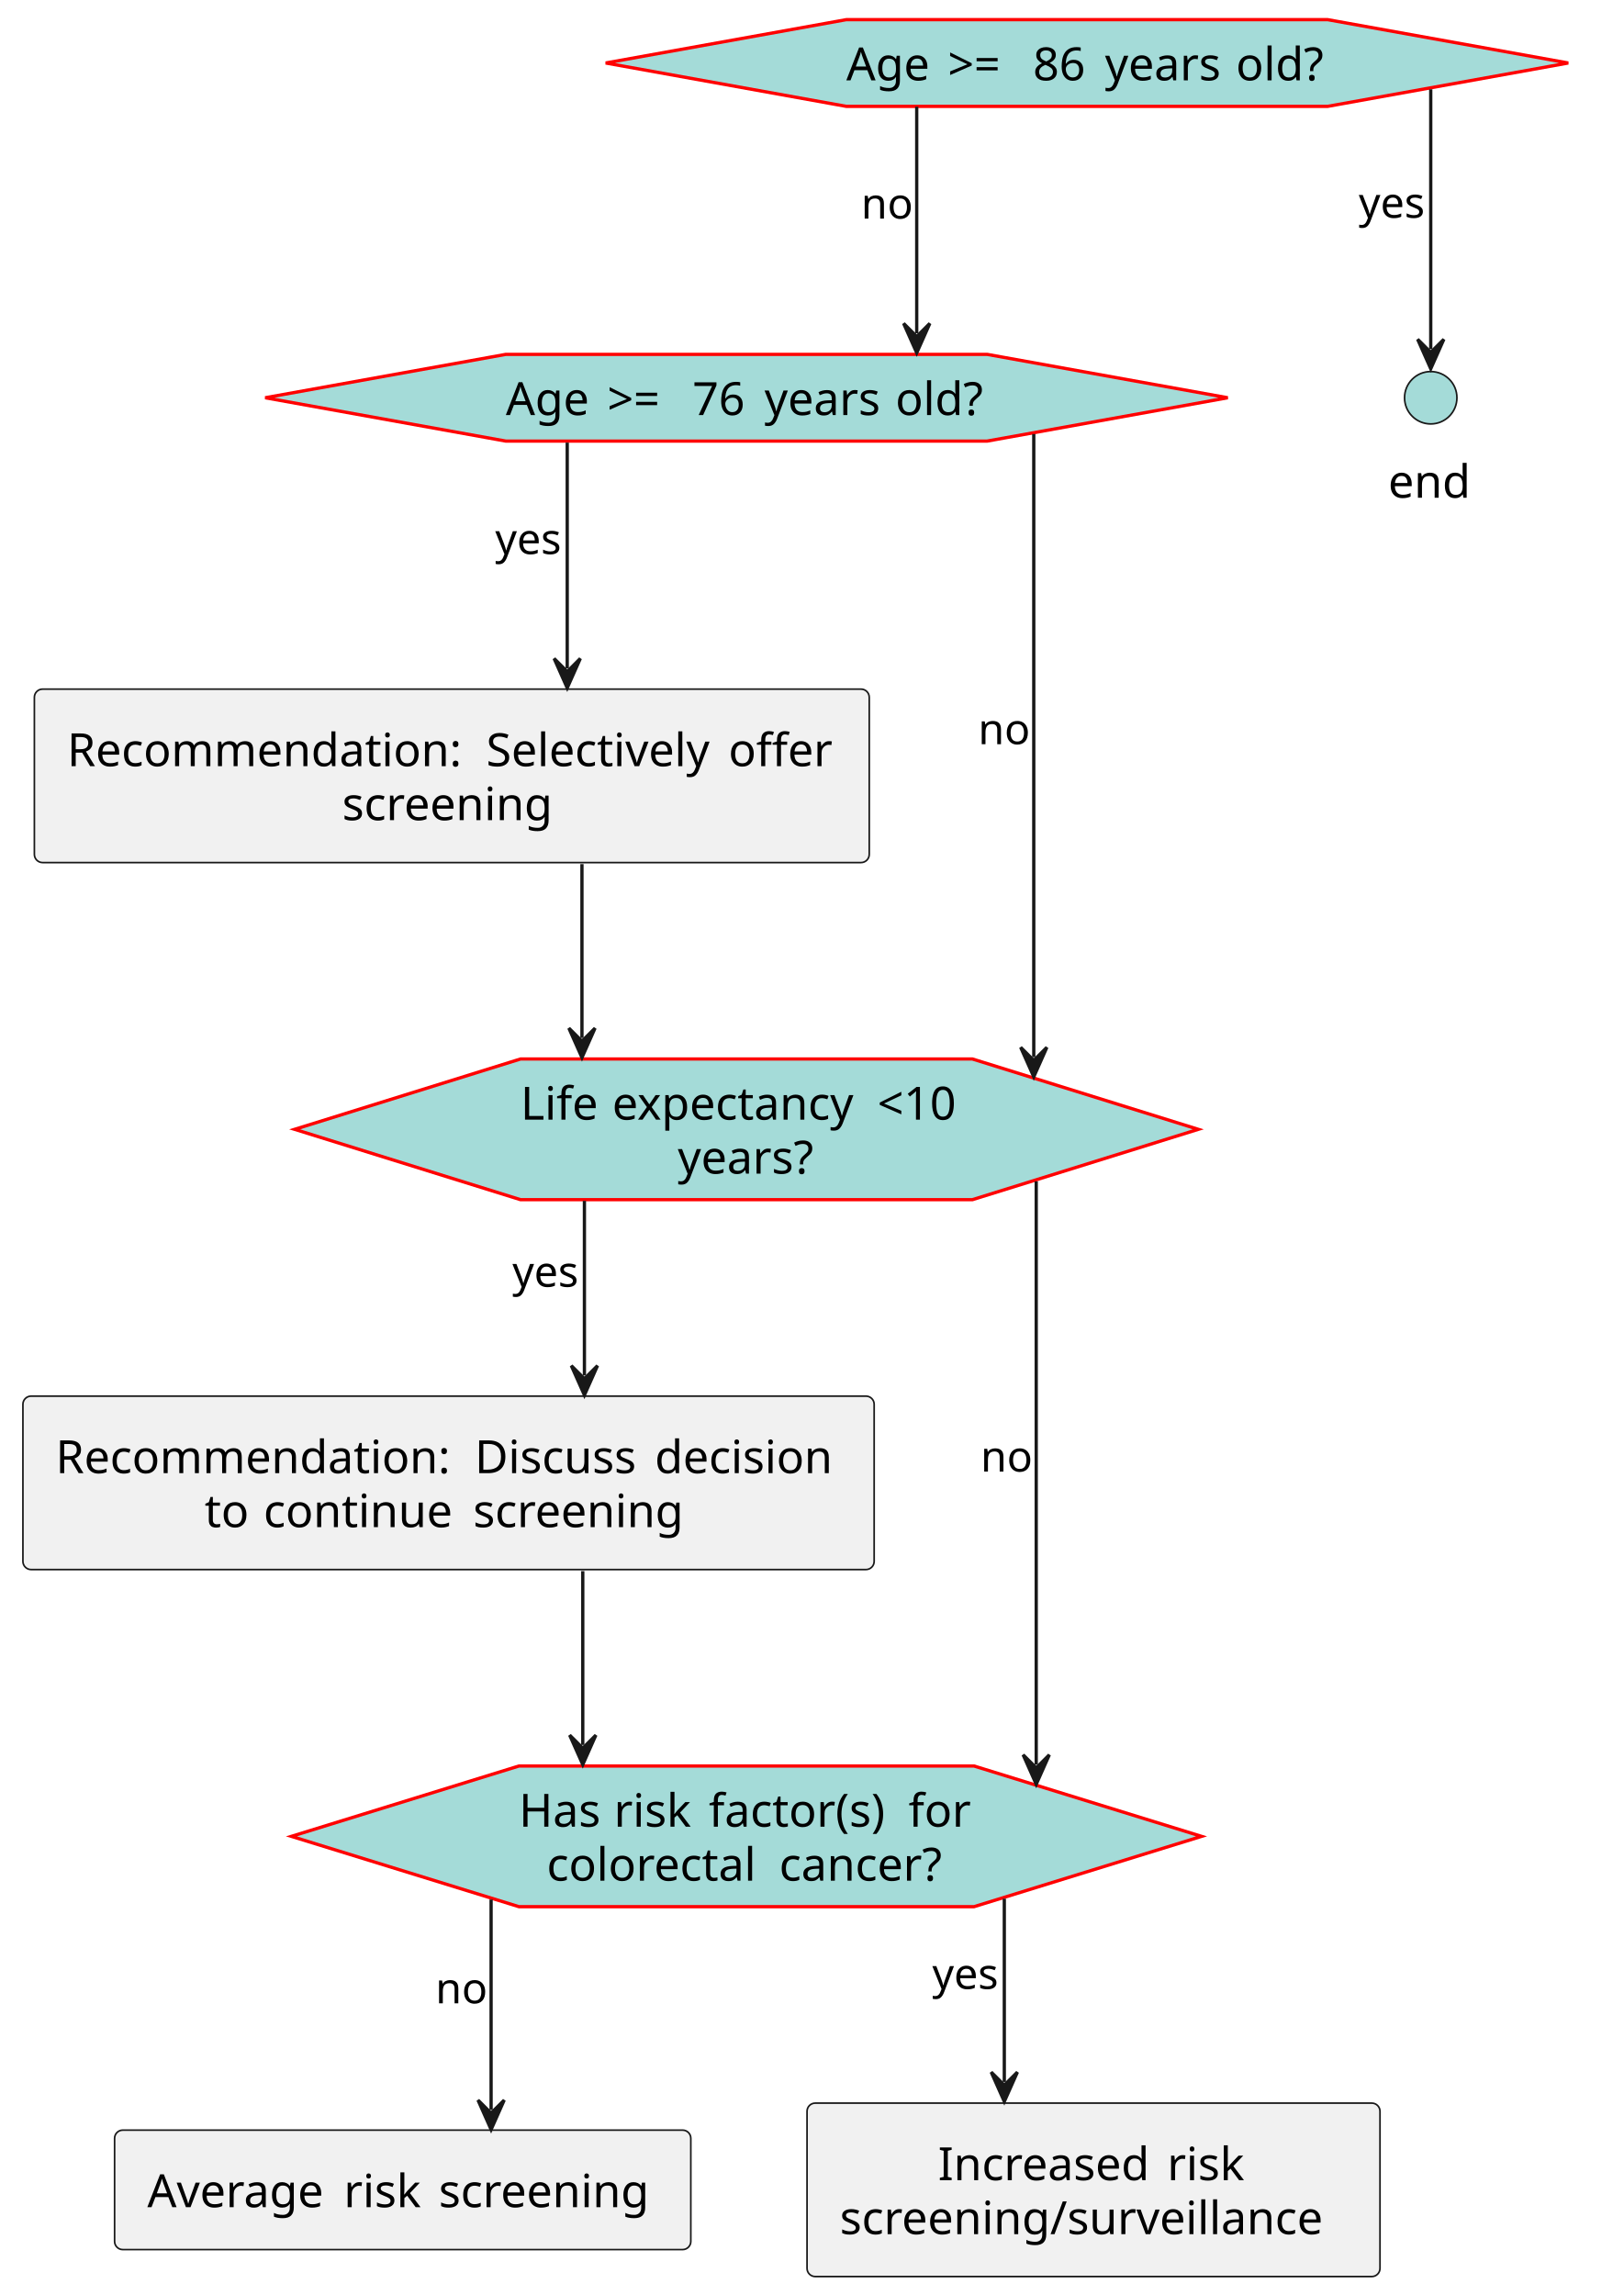
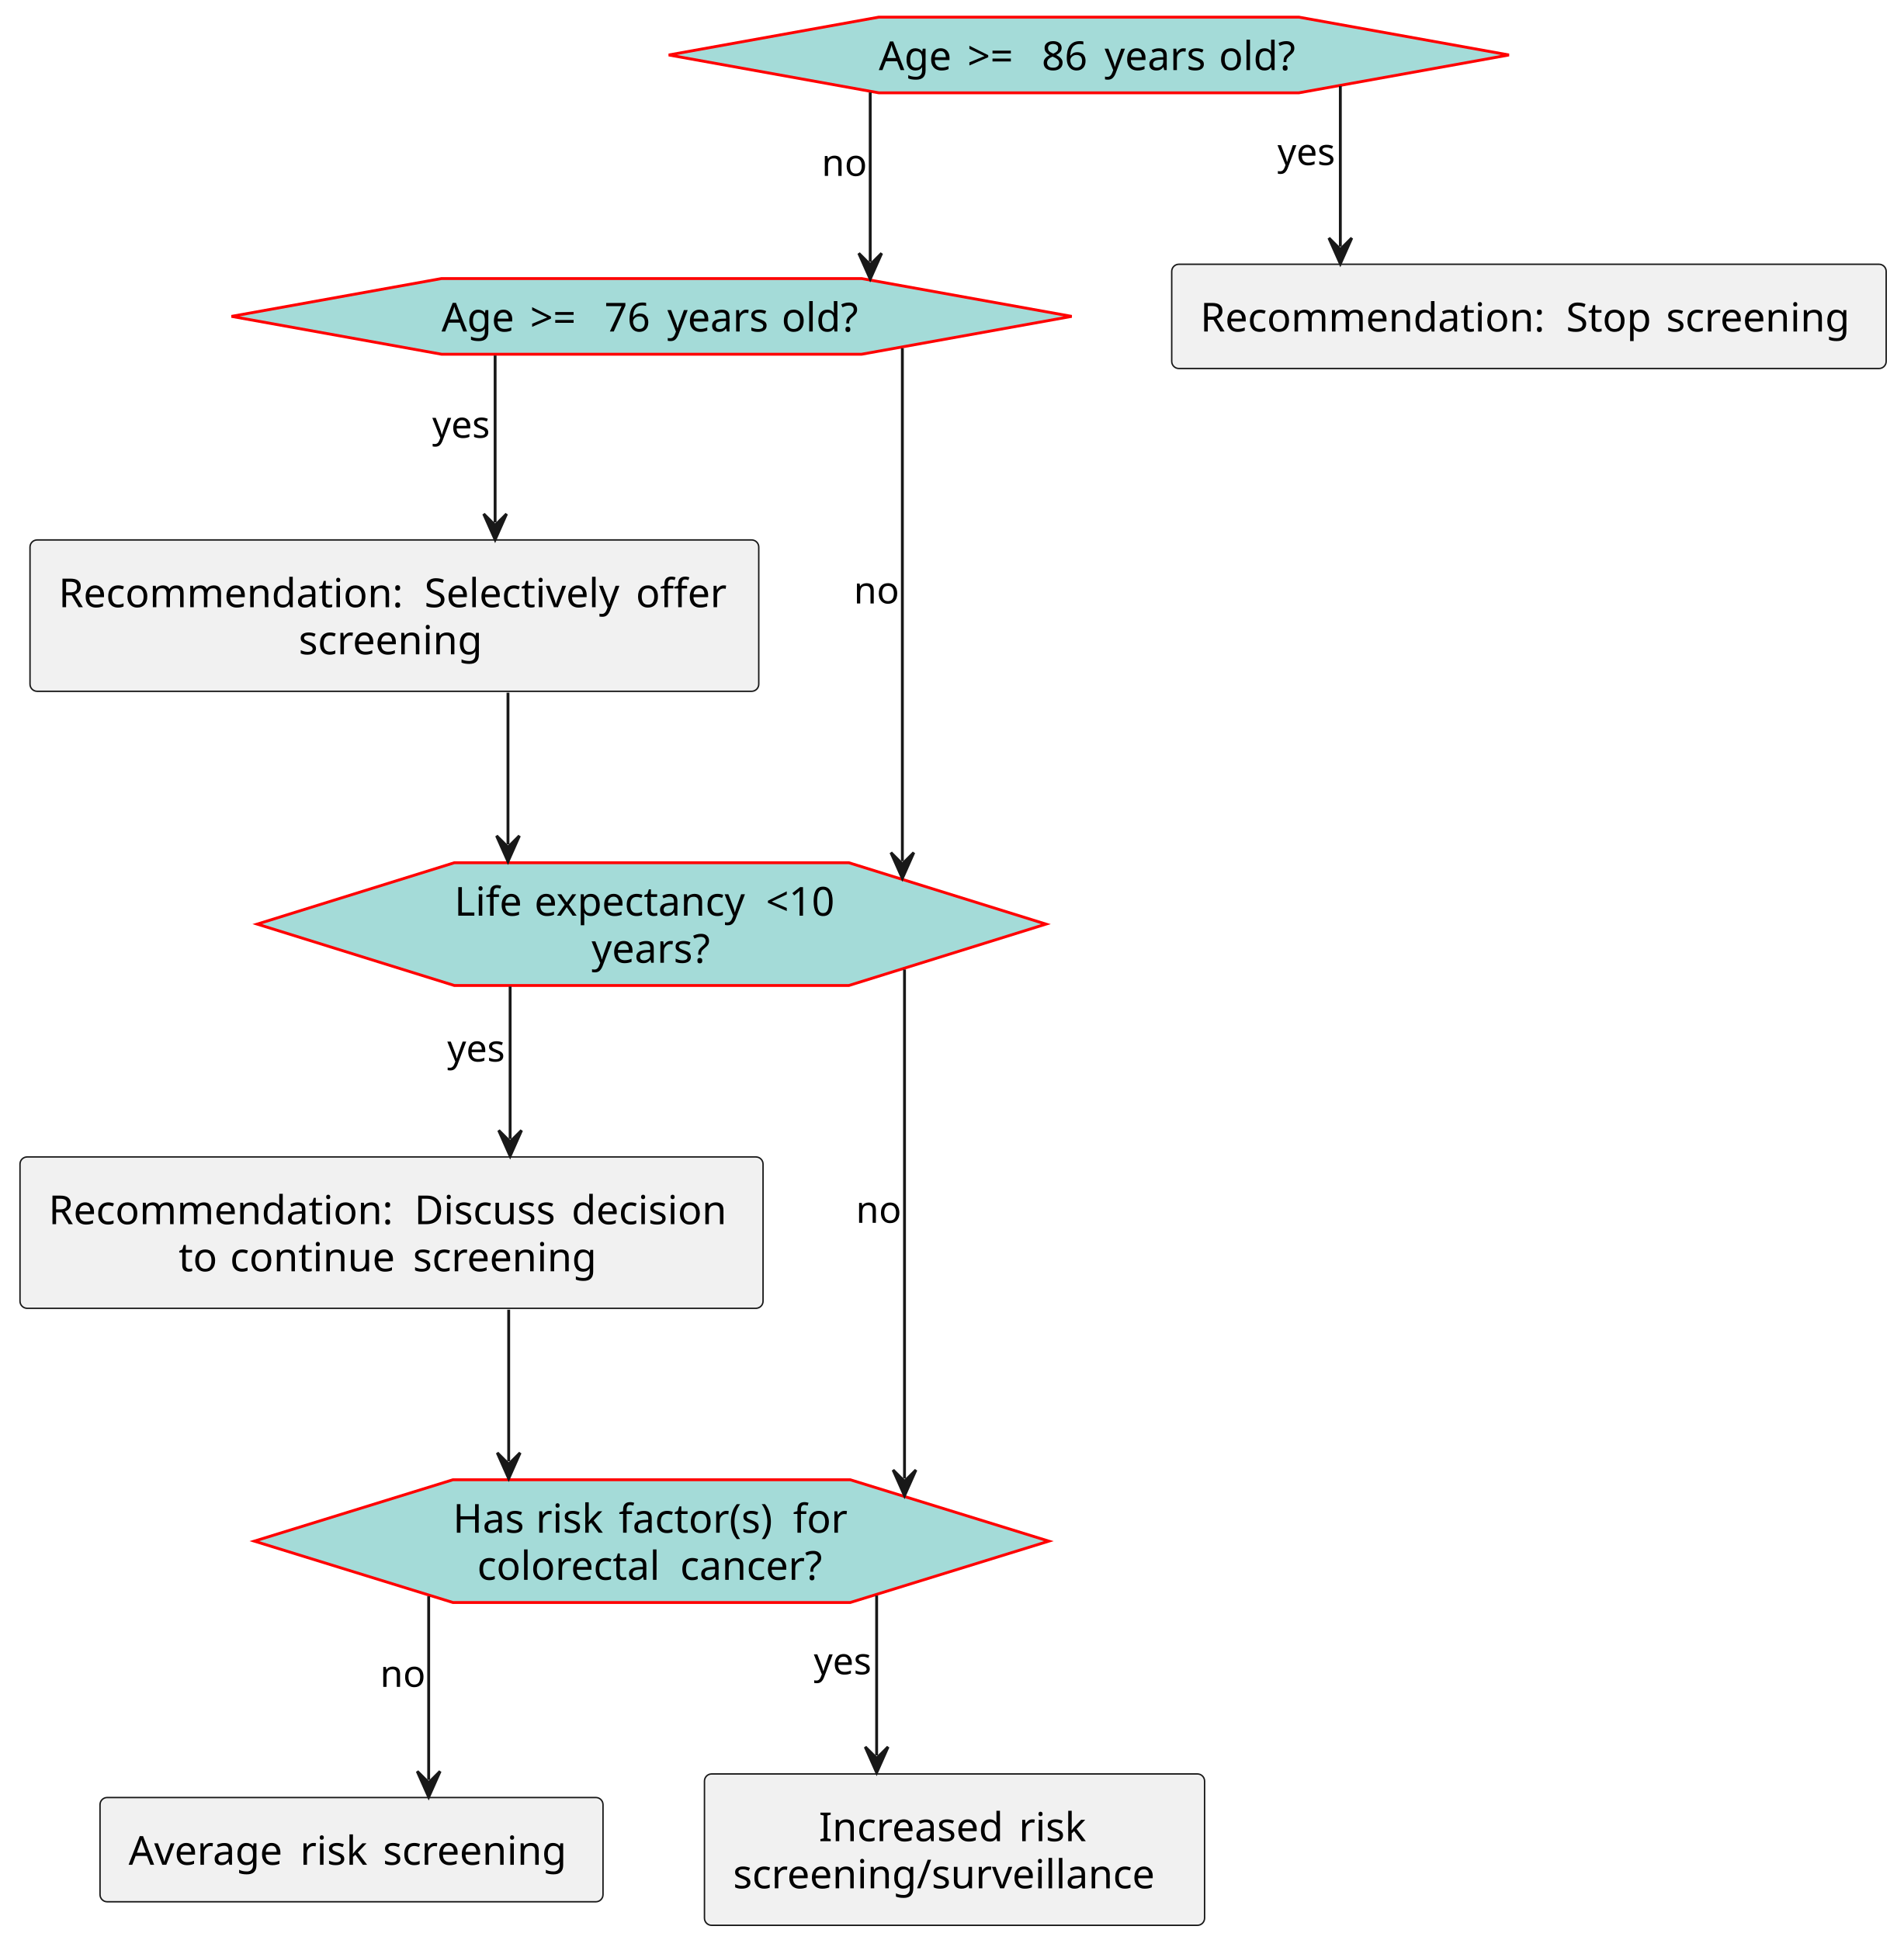
- <svg xmlns="http://www.w3.org/2000/svg" xmlns:xlink="http://www.w3.org/1999/xlink" contentStyleType="text/css" height="701px" preserveAspectRatio="none" style="width:496px;height:701px;background:#FFFFFF;" version="1.1" viewBox="0 0 496 701" width="496px" zoomAndPan="magnify">
+ <svg xmlns="http://www.w3.org/2000/svg" xmlns:xlink="http://www.w3.org/1999/xlink" contentStyleType="text/css" height="679px" preserveAspectRatio="none" style="width:666px;height:679px;background:#FFFFFF;" version="1.1" viewBox="0 0 666 679" width="666px" zoomAndPan="magnify">
  <defs />
  <g>
    <g id="elem_eve_Age86AndOlder">
      <a href="#eve-Age86AndOlder" target="_top" title="#eve-Age86AndOlder" xlink:actuate="onRequest" xlink:href="#eve-Age86AndOlder" xlink:show="new" xlink:title="#eve-Age86AndOlder" xlink:type="simple">
-         <polygon fill="#A4DBD8" points="479,19.24,405.5,6,258.5,6,185,19.24,258.5,32.49,405.5,32.49,479,19.24" style="stroke:#FF0000;stroke-width:1.0;" />
-         <text fill="#000000" font-family="sans-serif" font-size="14" lengthAdjust="spacing" textLength="27" x="258.5" y="24.535">Age</text>
-         <text fill="#000000" font-family="sans-serif" font-size="14" lengthAdjust="spacing" textLength="4" x="285.5" y="24.535"> </text>
-         <text fill="#000000" font-family="sans-serif" font-size="14" lengthAdjust="spacing" textLength="22" x="289.5" y="24.535">&gt;=</text>
-         <text fill="#000000" font-family="sans-serif" font-size="14" lengthAdjust="spacing" textLength="4" x="311.5" y="24.535"> </text>
-         <text fill="#000000" font-family="sans-serif" font-size="14" lengthAdjust="spacing" textLength="18" x="315.5" y="24.535">86</text>
-         <text fill="#000000" font-family="sans-serif" font-size="14" lengthAdjust="spacing" textLength="4" x="333.5" y="24.535"> </text>
-         <text fill="#000000" font-family="sans-serif" font-size="14" lengthAdjust="spacing" textLength="36" x="337.5" y="24.535">years</text>
-         <text fill="#000000" font-family="sans-serif" font-size="14" lengthAdjust="spacing" textLength="4" x="373.5" y="24.535"> </text>
-         <text fill="#000000" font-family="sans-serif" font-size="14" lengthAdjust="spacing" textLength="28" x="377.5" y="24.535">old?</text>
+         <polygon fill="#A4DBD8" points="528,19.24,454.5,6,307.5,6,234,19.24,307.5,32.49,454.5,32.49,528,19.24" style="stroke:#FF0000;stroke-width:1.0;" />
+         <text fill="#000000" font-family="sans-serif" font-size="14" lengthAdjust="spacing" textLength="27" x="307.5" y="24.535">Age</text>
+         <text fill="#000000" font-family="sans-serif" font-size="14" lengthAdjust="spacing" textLength="4" x="334.5" y="24.535"> </text>
+         <text fill="#000000" font-family="sans-serif" font-size="14" lengthAdjust="spacing" textLength="22" x="338.5" y="24.535">&gt;=</text>
+         <text fill="#000000" font-family="sans-serif" font-size="14" lengthAdjust="spacing" textLength="4" x="360.5" y="24.535"> </text>
+         <text fill="#000000" font-family="sans-serif" font-size="14" lengthAdjust="spacing" textLength="18" x="364.5" y="24.535">86</text>
+         <text fill="#000000" font-family="sans-serif" font-size="14" lengthAdjust="spacing" textLength="4" x="382.5" y="24.535"> </text>
+         <text fill="#000000" font-family="sans-serif" font-size="14" lengthAdjust="spacing" textLength="36" x="386.5" y="24.535">years</text>
+         <text fill="#000000" font-family="sans-serif" font-size="14" lengthAdjust="spacing" textLength="4" x="422.5" y="24.535"> </text>
+         <text fill="#000000" font-family="sans-serif" font-size="14" lengthAdjust="spacing" textLength="28" x="426.5" y="24.535">old?</text>
      </a>
    </g>
    <g id="elem_eve_AgeOver76">
      <a href="#eve-AgeOver76" target="_top" title="#eve-AgeOver76" xlink:actuate="onRequest" xlink:href="#eve-AgeOver76" xlink:show="new" xlink:title="#eve-AgeOver76" xlink:type="simple">
-         <polygon fill="#A4DBD8" points="375,121.49,301.5,108.24,154.5,108.24,81,121.49,154.5,134.73,301.5,134.73,375,121.49" style="stroke:#FF0000;stroke-width:1.0;" />
-         <text fill="#000000" font-family="sans-serif" font-size="14" lengthAdjust="spacing" textLength="27" x="154.5" y="126.775">Age</text>
-         <text fill="#000000" font-family="sans-serif" font-size="14" lengthAdjust="spacing" textLength="4" x="181.5" y="126.775"> </text>
-         <text fill="#000000" font-family="sans-serif" font-size="14" lengthAdjust="spacing" textLength="22" x="185.5" y="126.775">&gt;=</text>
-         <text fill="#000000" font-family="sans-serif" font-size="14" lengthAdjust="spacing" textLength="4" x="207.5" y="126.775"> </text>
-         <text fill="#000000" font-family="sans-serif" font-size="14" lengthAdjust="spacing" textLength="18" x="211.5" y="126.775">76</text>
-         <text fill="#000000" font-family="sans-serif" font-size="14" lengthAdjust="spacing" textLength="4" x="229.5" y="126.775"> </text>
-         <text fill="#000000" font-family="sans-serif" font-size="14" lengthAdjust="spacing" textLength="36" x="233.5" y="126.775">years</text>
-         <text fill="#000000" font-family="sans-serif" font-size="14" lengthAdjust="spacing" textLength="4" x="269.5" y="126.775"> </text>
-         <text fill="#000000" font-family="sans-serif" font-size="14" lengthAdjust="spacing" textLength="28" x="273.5" y="126.775">old?</text>
+         <polygon fill="#A4DBD8" points="375,110.73,301.5,97.49,154.5,97.49,81,110.73,154.5,123.98,301.5,123.98,375,110.73" style="stroke:#FF0000;stroke-width:1.0;" />
+         <text fill="#000000" font-family="sans-serif" font-size="14" lengthAdjust="spacing" textLength="27" x="154.5" y="116.025">Age</text>
+         <text fill="#000000" font-family="sans-serif" font-size="14" lengthAdjust="spacing" textLength="4" x="181.5" y="116.025"> </text>
+         <text fill="#000000" font-family="sans-serif" font-size="14" lengthAdjust="spacing" textLength="22" x="185.5" y="116.025">&gt;=</text>
+         <text fill="#000000" font-family="sans-serif" font-size="14" lengthAdjust="spacing" textLength="4" x="207.5" y="116.025"> </text>
+         <text fill="#000000" font-family="sans-serif" font-size="14" lengthAdjust="spacing" textLength="18" x="211.5" y="116.025">76</text>
+         <text fill="#000000" font-family="sans-serif" font-size="14" lengthAdjust="spacing" textLength="4" x="229.5" y="116.025"> </text>
+         <text fill="#000000" font-family="sans-serif" font-size="14" lengthAdjust="spacing" textLength="36" x="233.5" y="116.025">years</text>
+         <text fill="#000000" font-family="sans-serif" font-size="14" lengthAdjust="spacing" textLength="4" x="269.5" y="116.025"> </text>
+         <text fill="#000000" font-family="sans-serif" font-size="14" lengthAdjust="spacing" textLength="28" x="273.5" y="116.025">old?</text>
      </a>
    </g>
    <g id="elem_act_SelectivelyOfferScreening">
      <a href="#act-SelectivelyOfferScreening" target="_top" title="#act-SelectivelyOfferScreening" xlink:actuate="onRequest" xlink:href="#act-SelectivelyOfferScreening" xlink:show="new" xlink:title="#act-SelectivelyOfferScreening" xlink:type="simple">
-         <rect fill="#F1F1F1" height="52.977" rx="2.5" ry="2.5" style="stroke:#181818;stroke-width:0.5;" width="255" x="10.5" y="210.49" />
-         <text fill="#000000" font-family="sans-serif" font-size="14" lengthAdjust="spacing" textLength="124" x="20.5" y="234.025">Recommendation:</text>
-         <text fill="#000000" font-family="sans-serif" font-size="14" lengthAdjust="spacing" textLength="4" x="144.5" y="234.025"> </text>
-         <text fill="#000000" font-family="sans-serif" font-size="14" lengthAdjust="spacing" textLength="70" x="148.5" y="234.025">Selectively</text>
-         <text fill="#000000" font-family="sans-serif" font-size="14" lengthAdjust="spacing" textLength="4" x="218.5" y="234.025"> </text>
-         <text fill="#000000" font-family="sans-serif" font-size="14" lengthAdjust="spacing" textLength="33" x="222.5" y="234.025">offer</text>
-         <text fill="#000000" font-family="sans-serif" font-size="14" lengthAdjust="spacing" textLength="67" x="104.5" y="250.513">screening</text>
+         <rect fill="#F1F1F1" height="52.977" rx="2.5" ry="2.5" style="stroke:#181818;stroke-width:0.5;" width="255" x="10.5" y="188.98" />
+         <text fill="#000000" font-family="sans-serif" font-size="14" lengthAdjust="spacing" textLength="124" x="20.5" y="212.515">Recommendation:</text>
+         <text fill="#000000" font-family="sans-serif" font-size="14" lengthAdjust="spacing" textLength="4" x="144.5" y="212.515"> </text>
+         <text fill="#000000" font-family="sans-serif" font-size="14" lengthAdjust="spacing" textLength="70" x="148.5" y="212.515">Selectively</text>
+         <text fill="#000000" font-family="sans-serif" font-size="14" lengthAdjust="spacing" textLength="4" x="218.5" y="212.515"> </text>
+         <text fill="#000000" font-family="sans-serif" font-size="14" lengthAdjust="spacing" textLength="33" x="222.5" y="212.515">offer</text>
+         <text fill="#000000" font-family="sans-serif" font-size="14" lengthAdjust="spacing" textLength="67" x="104.5" y="229.003">screening</text>
      </a>
    </g>
    <g id="elem_eve_LifeExp10">
      <a href="#eve-LifeExp10" target="_top" title="#eve-LifeExp10" xlink:actuate="onRequest" xlink:href="#eve-LifeExp10" xlink:show="new" xlink:title="#eve-LifeExp10" xlink:type="simple">
-         <polygon fill="#A4DBD8" points="366,344.95,297,323.46,159,323.46,90,344.95,159,366.44,297,366.44,366,344.95" style="stroke:#FF0000;stroke-width:1.0;" />
-         <text fill="#000000" font-family="sans-serif" font-size="14" lengthAdjust="spacing" textLength="24" x="159" y="341.995">Life</text>
-         <text fill="#000000" font-family="sans-serif" font-size="14" lengthAdjust="spacing" textLength="4" x="183" y="341.995"> </text>
-         <text fill="#000000" font-family="sans-serif" font-size="14" lengthAdjust="spacing" textLength="77" x="187" y="341.995">expectancy</text>
-         <text fill="#000000" font-family="sans-serif" font-size="14" lengthAdjust="spacing" textLength="4" x="264" y="341.995"> </text>
-         <text fill="#000000" font-family="sans-serif" font-size="14" lengthAdjust="spacing" textLength="29" x="268" y="341.995">&lt;10</text>
-         <text fill="#000000" font-family="sans-serif" font-size="14" lengthAdjust="spacing" textLength="42" x="207" y="358.483">years?</text>
+         <polygon fill="#A4DBD8" points="366,323.44,297,301.95,159,301.95,90,323.44,159,344.93,297,344.93,366,323.44" style="stroke:#FF0000;stroke-width:1.0;" />
+         <text fill="#000000" font-family="sans-serif" font-size="14" lengthAdjust="spacing" textLength="24" x="159" y="320.485">Life</text>
+         <text fill="#000000" font-family="sans-serif" font-size="14" lengthAdjust="spacing" textLength="4" x="183" y="320.485"> </text>
+         <text fill="#000000" font-family="sans-serif" font-size="14" lengthAdjust="spacing" textLength="77" x="187" y="320.485">expectancy</text>
+         <text fill="#000000" font-family="sans-serif" font-size="14" lengthAdjust="spacing" textLength="4" x="264" y="320.485"> </text>
+         <text fill="#000000" font-family="sans-serif" font-size="14" lengthAdjust="spacing" textLength="29" x="268" y="320.485">&lt;10</text>
+         <text fill="#000000" font-family="sans-serif" font-size="14" lengthAdjust="spacing" textLength="42" x="207" y="336.973">years?</text>
      </a>
    </g>
    <g id="elem_act_sdmcontinuelifexp">
      <a href="#act-sdmcontinuelifexp" target="_top" title="#act-sdmcontinuelifexp" xlink:actuate="onRequest" xlink:href="#act-sdmcontinuelifexp" xlink:show="new" xlink:title="#act-sdmcontinuelifexp" xlink:type="simple">
-         <rect fill="#F1F1F1" height="52.977" rx="2.5" ry="2.5" style="stroke:#181818;stroke-width:0.5;" width="260" x="7" y="426.44" />
-         <text fill="#000000" font-family="sans-serif" font-size="14" lengthAdjust="spacing" textLength="124" x="17" y="449.975">Recommendation:</text>
-         <text fill="#000000" font-family="sans-serif" font-size="14" lengthAdjust="spacing" textLength="4" x="141" y="449.975"> </text>
-         <text fill="#000000" font-family="sans-serif" font-size="14" lengthAdjust="spacing" textLength="51" x="145" y="449.975">Discuss</text>
-         <text fill="#000000" font-family="sans-serif" font-size="14" lengthAdjust="spacing" textLength="4" x="196" y="449.975"> </text>
-         <text fill="#000000" font-family="sans-serif" font-size="14" lengthAdjust="spacing" textLength="57" x="200" y="449.975">decision</text>
-         <text fill="#000000" font-family="sans-serif" font-size="14" lengthAdjust="spacing" textLength="14" x="62.5" y="466.463">to</text>
-         <text fill="#000000" font-family="sans-serif" font-size="14" lengthAdjust="spacing" textLength="4" x="76.5" y="466.463"> </text>
-         <text fill="#000000" font-family="sans-serif" font-size="14" lengthAdjust="spacing" textLength="60" x="80.5" y="466.463">continue</text>
-         <text fill="#000000" font-family="sans-serif" font-size="14" lengthAdjust="spacing" textLength="4" x="140.5" y="466.463"> </text>
-         <text fill="#000000" font-family="sans-serif" font-size="14" lengthAdjust="spacing" textLength="67" x="144.5" y="466.463">screening</text>
+         <rect fill="#F1F1F1" height="52.977" rx="2.5" ry="2.5" style="stroke:#181818;stroke-width:0.5;" width="260" x="7" y="404.93" />
+         <text fill="#000000" font-family="sans-serif" font-size="14" lengthAdjust="spacing" textLength="124" x="17" y="428.465">Recommendation:</text>
+         <text fill="#000000" font-family="sans-serif" font-size="14" lengthAdjust="spacing" textLength="4" x="141" y="428.465"> </text>
+         <text fill="#000000" font-family="sans-serif" font-size="14" lengthAdjust="spacing" textLength="51" x="145" y="428.465">Discuss</text>
+         <text fill="#000000" font-family="sans-serif" font-size="14" lengthAdjust="spacing" textLength="4" x="196" y="428.465"> </text>
+         <text fill="#000000" font-family="sans-serif" font-size="14" lengthAdjust="spacing" textLength="57" x="200" y="428.465">decision</text>
+         <text fill="#000000" font-family="sans-serif" font-size="14" lengthAdjust="spacing" textLength="14" x="62.5" y="444.953">to</text>
+         <text fill="#000000" font-family="sans-serif" font-size="14" lengthAdjust="spacing" textLength="4" x="76.5" y="444.953"> </text>
+         <text fill="#000000" font-family="sans-serif" font-size="14" lengthAdjust="spacing" textLength="60" x="80.5" y="444.953">continue</text>
+         <text fill="#000000" font-family="sans-serif" font-size="14" lengthAdjust="spacing" textLength="4" x="140.5" y="444.953"> </text>
+         <text fill="#000000" font-family="sans-serif" font-size="14" lengthAdjust="spacing" textLength="67" x="144.5" y="444.953">screening</text>
      </a>
    </g>
    <g id="elem_eve_riskFactors">
      <a href="#eve-riskFactors" target="_top" title="#eve-riskFactors" xlink:actuate="onRequest" xlink:href="#eve-riskFactors" xlink:show="new" xlink:title="#eve-riskFactors" xlink:type="simple">
-         <polygon fill="#A4DBD8" points="367,560.91,297.5,539.42,158.5,539.42,89,560.91,158.5,582.39,297.5,582.39,367,560.91" style="stroke:#FF0000;stroke-width:1.0;" />
-         <text fill="#000000" font-family="sans-serif" font-size="14" lengthAdjust="spacing" textLength="25" x="158.5" y="557.955">Has</text>
-         <text fill="#000000" font-family="sans-serif" font-size="14" lengthAdjust="spacing" textLength="4" x="183.5" y="557.955"> </text>
-         <text fill="#000000" font-family="sans-serif" font-size="14" lengthAdjust="spacing" textLength="25" x="187.5" y="557.955">risk</text>
-         <text fill="#000000" font-family="sans-serif" font-size="14" lengthAdjust="spacing" textLength="4" x="212.5" y="557.955"> </text>
-         <text fill="#000000" font-family="sans-serif" font-size="14" lengthAdjust="spacing" textLength="57" x="216.5" y="557.955">factor(s)</text>
-         <text fill="#000000" font-family="sans-serif" font-size="14" lengthAdjust="spacing" textLength="4" x="273.5" y="557.955"> </text>
-         <text fill="#000000" font-family="sans-serif" font-size="14" lengthAdjust="spacing" textLength="20" x="277.5" y="557.955">for</text>
-         <text fill="#000000" font-family="sans-serif" font-size="14" lengthAdjust="spacing" textLength="67" x="167" y="574.443">colorectal</text>
-         <text fill="#000000" font-family="sans-serif" font-size="14" lengthAdjust="spacing" textLength="4" x="234" y="574.443"> </text>
-         <text fill="#000000" font-family="sans-serif" font-size="14" lengthAdjust="spacing" textLength="51" x="238" y="574.443">cancer?</text>
+         <polygon fill="#A4DBD8" points="367,539.4,297.5,517.91,158.5,517.91,89,539.4,158.5,560.88,297.5,560.88,367,539.4" style="stroke:#FF0000;stroke-width:1.0;" />
+         <text fill="#000000" font-family="sans-serif" font-size="14" lengthAdjust="spacing" textLength="25" x="158.5" y="536.445">Has</text>
+         <text fill="#000000" font-family="sans-serif" font-size="14" lengthAdjust="spacing" textLength="4" x="183.5" y="536.445"> </text>
+         <text fill="#000000" font-family="sans-serif" font-size="14" lengthAdjust="spacing" textLength="25" x="187.5" y="536.445">risk</text>
+         <text fill="#000000" font-family="sans-serif" font-size="14" lengthAdjust="spacing" textLength="4" x="212.5" y="536.445"> </text>
+         <text fill="#000000" font-family="sans-serif" font-size="14" lengthAdjust="spacing" textLength="57" x="216.5" y="536.445">factor(s)</text>
+         <text fill="#000000" font-family="sans-serif" font-size="14" lengthAdjust="spacing" textLength="4" x="273.5" y="536.445"> </text>
+         <text fill="#000000" font-family="sans-serif" font-size="14" lengthAdjust="spacing" textLength="20" x="277.5" y="536.445">for</text>
+         <text fill="#000000" font-family="sans-serif" font-size="14" lengthAdjust="spacing" textLength="67" x="167" y="552.933">colorectal</text>
+         <text fill="#000000" font-family="sans-serif" font-size="14" lengthAdjust="spacing" textLength="4" x="234" y="552.933"> </text>
+         <text fill="#000000" font-family="sans-serif" font-size="14" lengthAdjust="spacing" textLength="51" x="238" y="552.933">cancer?</text>
      </a>
    </g>
-     <g id="elem_end_1">
-       <ellipse cx="437" cy="121.49" fill="#A4DBD8" rx="8" ry="8" style="stroke:#181818;stroke-width:0.5;" />
-       <text fill="#000000" font-family="sans-serif" font-size="14" lengthAdjust="spacing" textLength="26" x="424" y="152.025">end</text>
+     <g id="elem_act_HarmsLikelyOutweighBenefits">
+       <a href="#act-HarmsLikelyOutweighBenefits" target="_top" title="#act-HarmsLikelyOutweighBenefits" xlink:actuate="onRequest" xlink:href="#act-HarmsLikelyOutweighBenefits" xlink:show="new" xlink:title="#act-HarmsLikelyOutweighBenefits" xlink:type="simple">
+         <rect fill="#F1F1F1" height="36.488" rx="2.5" ry="2.5" style="stroke:#181818;stroke-width:0.5;" width="250" x="410" y="92.49" />
+         <text fill="#000000" font-family="sans-serif" font-size="14" lengthAdjust="spacing" textLength="124" x="420" y="116.025">Recommendation:</text>
+         <text fill="#000000" font-family="sans-serif" font-size="14" lengthAdjust="spacing" textLength="4" x="544" y="116.025"> </text>
+         <text fill="#000000" font-family="sans-serif" font-size="14" lengthAdjust="spacing" textLength="31" x="548" y="116.025">Stop</text>
+         <text fill="#000000" font-family="sans-serif" font-size="14" lengthAdjust="spacing" textLength="4" x="579" y="116.025"> </text>
+         <text fill="#000000" font-family="sans-serif" font-size="14" lengthAdjust="spacing" textLength="67" x="583" y="116.025">screening</text>
+       </a>
    </g>
    <g id="elem_act_AvgRiskEligible">
      <a href="#act-AvgRiskEligible" target="_top" title="#act-AvgRiskEligible" xlink:actuate="onRequest" xlink:href="#act-AvgRiskEligible" xlink:show="new" xlink:title="#act-AvgRiskEligible" xlink:type="simple">
-         <rect fill="#F1F1F1" height="36.488" rx="2.5" ry="2.5" style="stroke:#181818;stroke-width:0.5;" width="176" x="35" y="650.64" />
-         <text fill="#000000" font-family="sans-serif" font-size="14" lengthAdjust="spacing" textLength="56" x="45" y="674.175">Average</text>
-         <text fill="#000000" font-family="sans-serif" font-size="14" lengthAdjust="spacing" textLength="4" x="101" y="674.175"> </text>
-         <text fill="#000000" font-family="sans-serif" font-size="14" lengthAdjust="spacing" textLength="25" x="105" y="674.175">risk</text>
-         <text fill="#000000" font-family="sans-serif" font-size="14" lengthAdjust="spacing" textLength="4" x="130" y="674.175"> </text>
-         <text fill="#000000" font-family="sans-serif" font-size="14" lengthAdjust="spacing" textLength="67" x="134" y="674.175">screening</text>
+         <rect fill="#F1F1F1" height="36.488" rx="2.5" ry="2.5" style="stroke:#181818;stroke-width:0.5;" width="176" x="35" y="629.13" />
+         <text fill="#000000" font-family="sans-serif" font-size="14" lengthAdjust="spacing" textLength="56" x="45" y="652.665">Average</text>
+         <text fill="#000000" font-family="sans-serif" font-size="14" lengthAdjust="spacing" textLength="4" x="101" y="652.665"> </text>
+         <text fill="#000000" font-family="sans-serif" font-size="14" lengthAdjust="spacing" textLength="25" x="105" y="652.665">risk</text>
+         <text fill="#000000" font-family="sans-serif" font-size="14" lengthAdjust="spacing" textLength="4" x="130" y="652.665"> </text>
+         <text fill="#000000" font-family="sans-serif" font-size="14" lengthAdjust="spacing" textLength="67" x="134" y="652.665">screening</text>
      </a>
    </g>
    <g id="elem_act_incRiskEligible">
      <a href="#act-incRiskEligible" target="_top" title="#act-incRiskEligible" xlink:actuate="onRequest" xlink:href="#act-incRiskEligible" xlink:show="new" xlink:title="#act-incRiskEligible" xlink:type="simple">
-         <rect fill="#F1F1F1" height="52.977" rx="2.5" ry="2.5" style="stroke:#181818;stroke-width:0.5;" width="175" x="246.5" y="642.39" />
-         <text fill="#000000" font-family="sans-serif" font-size="14" lengthAdjust="spacing" textLength="66" x="286.5" y="665.925">Increased</text>
-         <text fill="#000000" font-family="sans-serif" font-size="14" lengthAdjust="spacing" textLength="4" x="352.5" y="665.925"> </text>
-         <text fill="#000000" font-family="sans-serif" font-size="14" lengthAdjust="spacing" textLength="25" x="356.5" y="665.925">risk</text>
-         <text fill="#000000" font-family="sans-serif" font-size="14" lengthAdjust="spacing" textLength="155" x="256.5" y="682.413">screening/surveillance</text>
+         <rect fill="#F1F1F1" height="52.977" rx="2.5" ry="2.5" style="stroke:#181818;stroke-width:0.5;" width="175" x="246.5" y="620.88" />
+         <text fill="#000000" font-family="sans-serif" font-size="14" lengthAdjust="spacing" textLength="66" x="286.5" y="644.415">Increased</text>
+         <text fill="#000000" font-family="sans-serif" font-size="14" lengthAdjust="spacing" textLength="4" x="352.5" y="644.415"> </text>
+         <text fill="#000000" font-family="sans-serif" font-size="14" lengthAdjust="spacing" textLength="25" x="356.5" y="644.415">risk</text>
+         <text fill="#000000" font-family="sans-serif" font-size="14" lengthAdjust="spacing" textLength="155" x="256.5" y="660.903">screening/surveillance</text>
      </a>
    </g>
    <g id="link_eve_Age86AndOlder_eve_AgeOver76">
-       <path d="M280,32.61 C280,52.1 280,82.12 280,101.79 " fill="none" id="eve_Age86AndOlder-to-eve_AgeOver76" style="stroke:#181818;stroke-width:1.0;" />
-       <polygon fill="#181818" points="280,107.79,284,98.79,280,102.79,276,98.79,280,107.79" style="stroke:#181818;stroke-width:1.0;" />
-       <text fill="#000000" font-family="sans-serif" font-size="13" lengthAdjust="spacing" textLength="16" x="263" y="66.768">no</text>
+       <path d="M304.5,32.35 C304.5,49.74 304.5,74.27 304.5,91.65 " fill="none" id="eve_Age86AndOlder-to-eve_AgeOver76" style="stroke:#181818;stroke-width:1.0;" />
+       <polygon fill="#181818" points="304.5,97.65,308.5,88.65,304.5,92.65,300.5,88.65,304.5,97.65" style="stroke:#181818;stroke-width:1.0;" />
+       <text fill="#000000" font-family="sans-serif" font-size="13" lengthAdjust="spacing" textLength="16" x="287.5" y="61.568">no</text>
    </g>
-     <g id="link_eve_Age86AndOlder_end_1">
-       <path d="M437,27.27 C437,46.1 437,87.01 437,106.64 " fill="none" id="eve_Age86AndOlder-to-end_1" style="stroke:#181818;stroke-width:1.0;" />
-       <polygon fill="#181818" points="437,112.64,441,103.64,437,107.64,433,103.64,437,112.64" style="stroke:#181818;stroke-width:1.0;" />
-       <text fill="#000000" font-family="sans-serif" font-size="13" lengthAdjust="spacing" textLength="21" x="415" y="66.518">yes</text>
+     <g id="link_eve_Age86AndOlder_act_HarmsLikelyOutweighBenefits">
+       <path d="M469,30.1 C469,45.43 469,67.65 469,86.3 " fill="none" id="eve_Age86AndOlder-to-act_HarmsLikelyOutweighBenefits" style="stroke:#181818;stroke-width:1.0;" />
+       <polygon fill="#181818" points="469,92.3,473,83.3,469,87.3,465,83.3,469,92.3" style="stroke:#181818;stroke-width:1.0;" />
+       <text fill="#000000" font-family="sans-serif" font-size="13" lengthAdjust="spacing" textLength="21" x="447" y="57.768">yes</text>
    </g>
    <g id="link_eve_AgeOver76_eve_LifeExp10">
-       <path d="M315.75,132.57 C315.75,169.12 315.75,279.95 315.75,322.91 " fill="none" id="eve_AgeOver76-to-eve_LifeExp10" style="stroke:#181818;stroke-width:1.0;" />
-       <polygon fill="#181818" points="315.75,328.91,319.75,319.91,315.75,323.91,311.75,319.91,315.75,328.91" style="stroke:#181818;stroke-width:1.0;" />
-       <text fill="#000000" font-family="sans-serif" font-size="13" lengthAdjust="spacing" textLength="16" x="298.75" y="227.308">no</text>
+       <path d="M315.75,121.87 C315.75,157.09 315.75,260.15 315.75,301.41 " fill="none" id="eve_AgeOver76-to-eve_LifeExp10" style="stroke:#181818;stroke-width:1.0;" />
+       <polygon fill="#181818" points="315.75,307.41,319.75,298.41,315.75,302.41,311.75,298.41,315.75,307.41" style="stroke:#181818;stroke-width:1.0;" />
+       <text fill="#000000" font-family="sans-serif" font-size="13" lengthAdjust="spacing" textLength="16" x="298.75" y="211.208">no</text>
    </g>
    <g id="link_eve_AgeOver76_act_SelectivelyOfferScreening">
-       <path d="M173.25,135.19 C173.25,153.59 173.25,180.69 173.25,204.14 " fill="none" id="eve_AgeOver76-to-act_SelectivelyOfferScreening" style="stroke:#181818;stroke-width:1.0;" />
-       <polygon fill="#181818" points="173.25,210.14,177.25,201.14,173.25,205.14,169.25,201.14,173.25,210.14" style="stroke:#181818;stroke-width:1.0;" />
-       <text fill="#000000" font-family="sans-serif" font-size="13" lengthAdjust="spacing" textLength="21" x="151.25" y="169.228">yes</text>
+       <path d="M173.25,124.42 C173.25,140.73 173.25,162.33 173.25,182.87 " fill="none" id="eve_AgeOver76-to-act_SelectivelyOfferScreening" style="stroke:#181818;stroke-width:1.0;" />
+       <polygon fill="#181818" points="173.25,188.87,177.25,179.87,173.25,183.87,169.25,179.87,173.25,188.87" style="stroke:#181818;stroke-width:1.0;" />
+       <text fill="#000000" font-family="sans-serif" font-size="13" lengthAdjust="spacing" textLength="21" x="151.25" y="153.218">yes</text>
    </g>
    <g id="link_act_SelectivelyOfferScreening_eve_LifeExp10">
-       <path d="M177.75,263.94 C177.75,282.18 177.75,299.97 177.75,317.04 " fill="none" id="act_SelectivelyOfferScreening-to-eve_LifeExp10" style="stroke:#181818;stroke-width:1.0;" />
-       <polygon fill="#181818" points="177.75,323.04,181.75,314.04,177.75,318.04,173.75,314.04,177.75,323.04" style="stroke:#181818;stroke-width:1.0;" />
+       <path d="M177.75,242.43 C177.75,260.67 177.75,278.46 177.75,295.53 " fill="none" id="act_SelectivelyOfferScreening-to-eve_LifeExp10" style="stroke:#181818;stroke-width:1.0;" />
+       <polygon fill="#181818" points="177.75,301.53,181.75,292.53,177.75,296.53,173.75,292.53,177.75,301.53" style="stroke:#181818;stroke-width:1.0;" />
    </g>
    <g id="link_eve_LifeExp10_act_sdmcontinuelifexp">
-       <path d="M178.5,366.8 C178.5,383.93 178.5,401.85 178.5,420.14 " fill="none" id="eve_LifeExp10-to-act_sdmcontinuelifexp" style="stroke:#181818;stroke-width:1.0;" />
-       <polygon fill="#181818" points="178.5,426.14,182.5,417.14,178.5,421.14,174.5,417.14,178.5,426.14" style="stroke:#181818;stroke-width:1.0;" />
-       <text fill="#000000" font-family="sans-serif" font-size="13" lengthAdjust="spacing" textLength="21" x="156.5" y="393.038">yes</text>
+       <path d="M178.5,345.29 C178.5,362.42 178.5,380.34 178.5,398.63 " fill="none" id="eve_LifeExp10-to-act_sdmcontinuelifexp" style="stroke:#181818;stroke-width:1.0;" />
+       <polygon fill="#181818" points="178.5,404.63,182.5,395.63,178.5,399.63,174.5,395.63,178.5,404.63" style="stroke:#181818;stroke-width:1.0;" />
+       <text fill="#000000" font-family="sans-serif" font-size="13" lengthAdjust="spacing" textLength="21" x="156.5" y="371.528">yes</text>
    </g>
    <g id="link_eve_LifeExp10_eve_riskFactors">
-       <path d="M316.5,360.83 C316.5,400.77 316.5,499.04 316.5,539 " fill="none" id="eve_LifeExp10-to-eve_riskFactors" style="stroke:#181818;stroke-width:1.0;" />
-       <polygon fill="#181818" points="316.5,545,320.5,536,316.5,540,312.5,536,316.5,545" style="stroke:#181818;stroke-width:1.0;" />
-       <text fill="#000000" font-family="sans-serif" font-size="13" lengthAdjust="spacing" textLength="16" x="299.5" y="449.488">no</text>
+       <path d="M316.5,339.32 C316.5,379.26 316.5,477.53 316.5,517.49 " fill="none" id="eve_LifeExp10-to-eve_riskFactors" style="stroke:#181818;stroke-width:1.0;" />
+       <polygon fill="#181818" points="316.5,523.49,320.5,514.49,316.5,518.49,312.5,514.49,316.5,523.49" style="stroke:#181818;stroke-width:1.0;" />
+       <text fill="#000000" font-family="sans-serif" font-size="13" lengthAdjust="spacing" textLength="16" x="299.5" y="427.978">no</text>
    </g>
    <g id="link_act_sdmcontinuelifexp_eve_riskFactors">
-       <path d="M178,479.9 C178,498.14 178,515.92 178,532.99 " fill="none" id="act_sdmcontinuelifexp-to-eve_riskFactors" style="stroke:#181818;stroke-width:1.0;" />
-       <polygon fill="#181818" points="178,538.99,182,529.99,178,533.99,174,529.99,178,538.99" style="stroke:#181818;stroke-width:1.0;" />
+       <path d="M178,458.39 C178,476.63 178,494.41 178,511.48 " fill="none" id="act_sdmcontinuelifexp-to-eve_riskFactors" style="stroke:#181818;stroke-width:1.0;" />
+       <polygon fill="#181818" points="178,517.48,182,508.48,178,512.48,174,508.48,178,517.48" style="stroke:#181818;stroke-width:1.0;" />
    </g>
    <g id="link_eve_riskFactors_act_AvgRiskEligible">
-       <path d="M150,580.21 C150,600.11 150,624.9 150,644.47 " fill="none" id="eve_riskFactors-to-act_AvgRiskEligible" style="stroke:#181818;stroke-width:1.0;" />
-       <polygon fill="#181818" points="150,650.47,154,641.47,150,645.47,146,641.47,150,650.47" style="stroke:#181818;stroke-width:1.0;" />
-       <text fill="#000000" font-family="sans-serif" font-size="13" lengthAdjust="spacing" textLength="16" x="133" y="611.908">no</text>
+       <path d="M150,558.7 C150,578.6 150,603.39 150,622.96 " fill="none" id="eve_riskFactors-to-act_AvgRiskEligible" style="stroke:#181818;stroke-width:1.0;" />
+       <polygon fill="#181818" points="150,628.96,154,619.96,150,623.96,146,619.96,150,628.96" style="stroke:#181818;stroke-width:1.0;" />
+       <text fill="#000000" font-family="sans-serif" font-size="13" lengthAdjust="spacing" textLength="16" x="133" y="590.398">no</text>
    </g>
    <g id="link_eve_riskFactors_act_incRiskEligible">
-       <path d="M306.75,579.96 C306.75,597.15 306.75,616.63 306.75,635.92 " fill="none" id="eve_riskFactors-to-act_incRiskEligible" style="stroke:#181818;stroke-width:1.0;" />
-       <polygon fill="#181818" points="306.75,641.92,310.75,632.92,306.75,636.92,302.75,632.92,306.75,641.92" style="stroke:#181818;stroke-width:1.0;" />
-       <text fill="#000000" font-family="sans-serif" font-size="13" lengthAdjust="spacing" textLength="21" x="284.75" y="607.508">yes</text>
+       <path d="M306.75,558.45 C306.75,575.64 306.75,595.12 306.75,614.41 " fill="none" id="eve_riskFactors-to-act_incRiskEligible" style="stroke:#181818;stroke-width:1.0;" />
+       <polygon fill="#181818" points="306.75,620.41,310.75,611.41,306.75,615.41,302.75,611.41,306.75,620.41" style="stroke:#181818;stroke-width:1.0;" />
+       <text fill="#000000" font-family="sans-serif" font-size="13" lengthAdjust="spacing" textLength="21" x="284.75" y="585.998">yes</text>
    </g>
  </g>
</svg>
